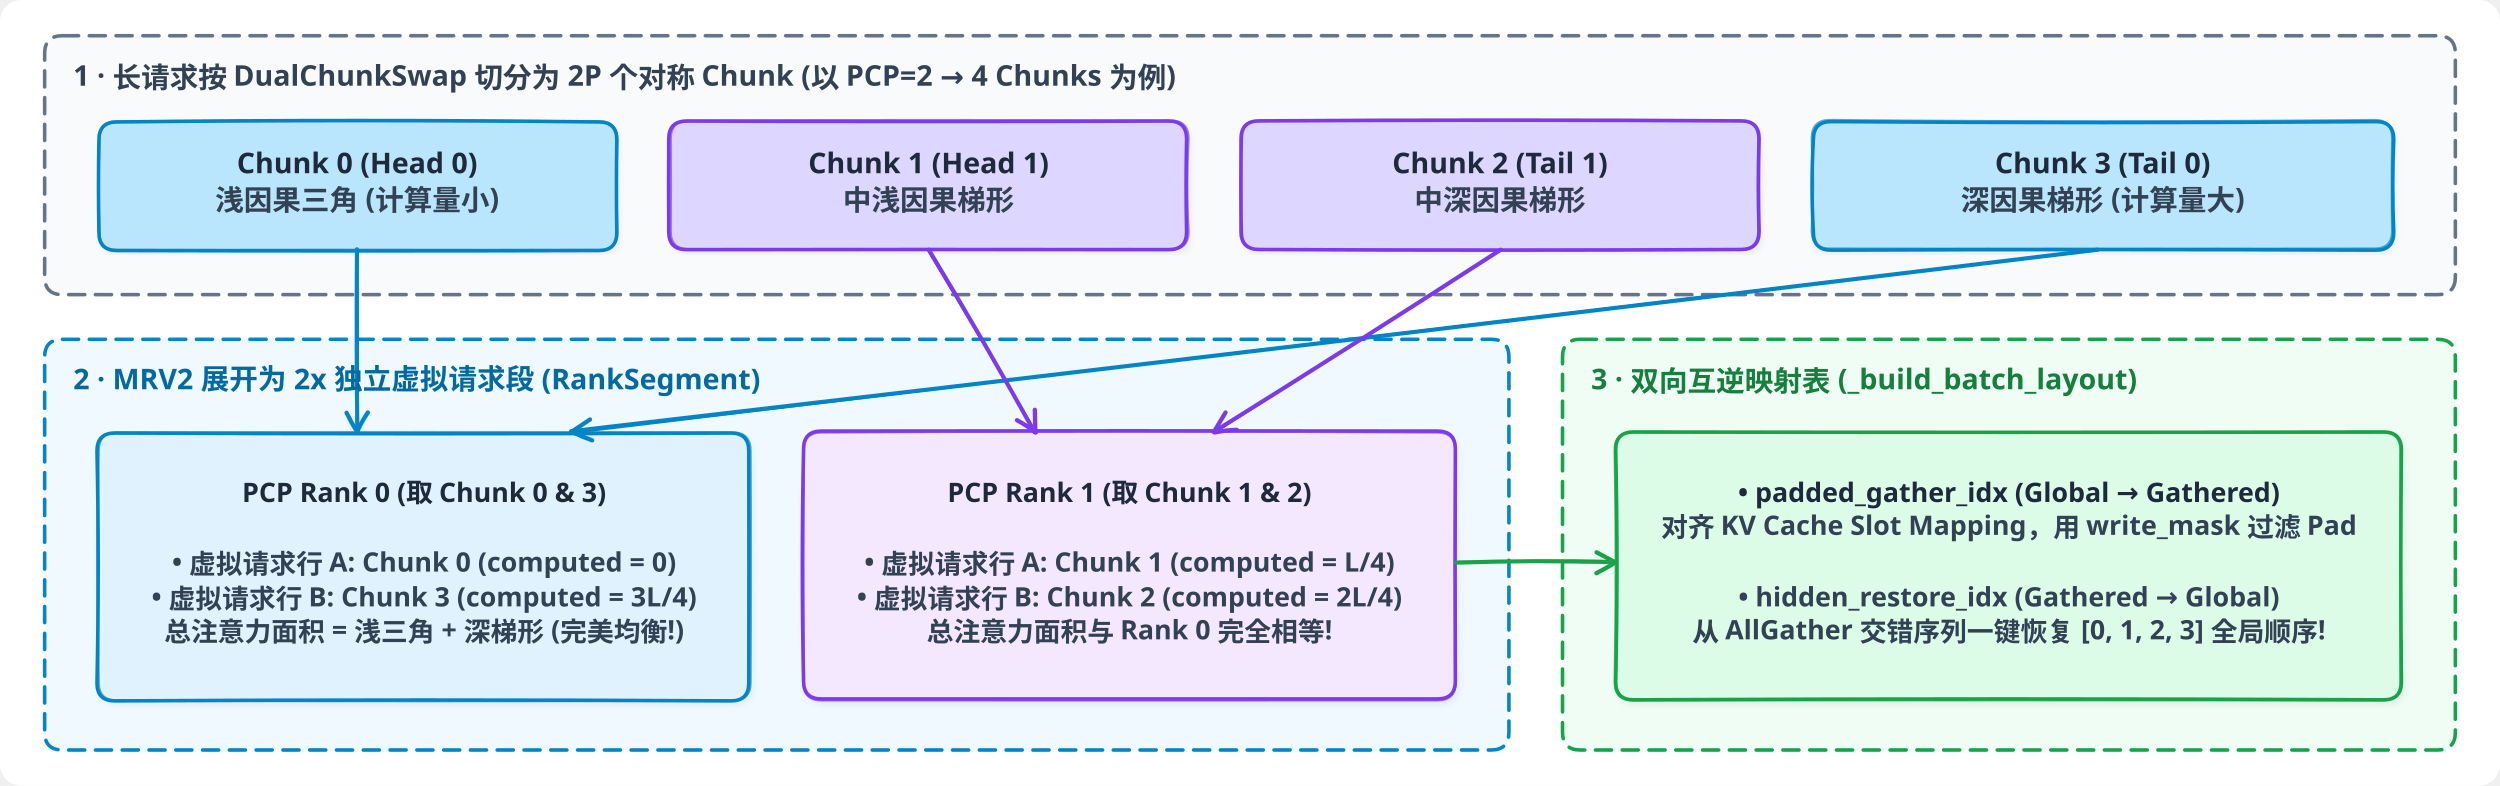
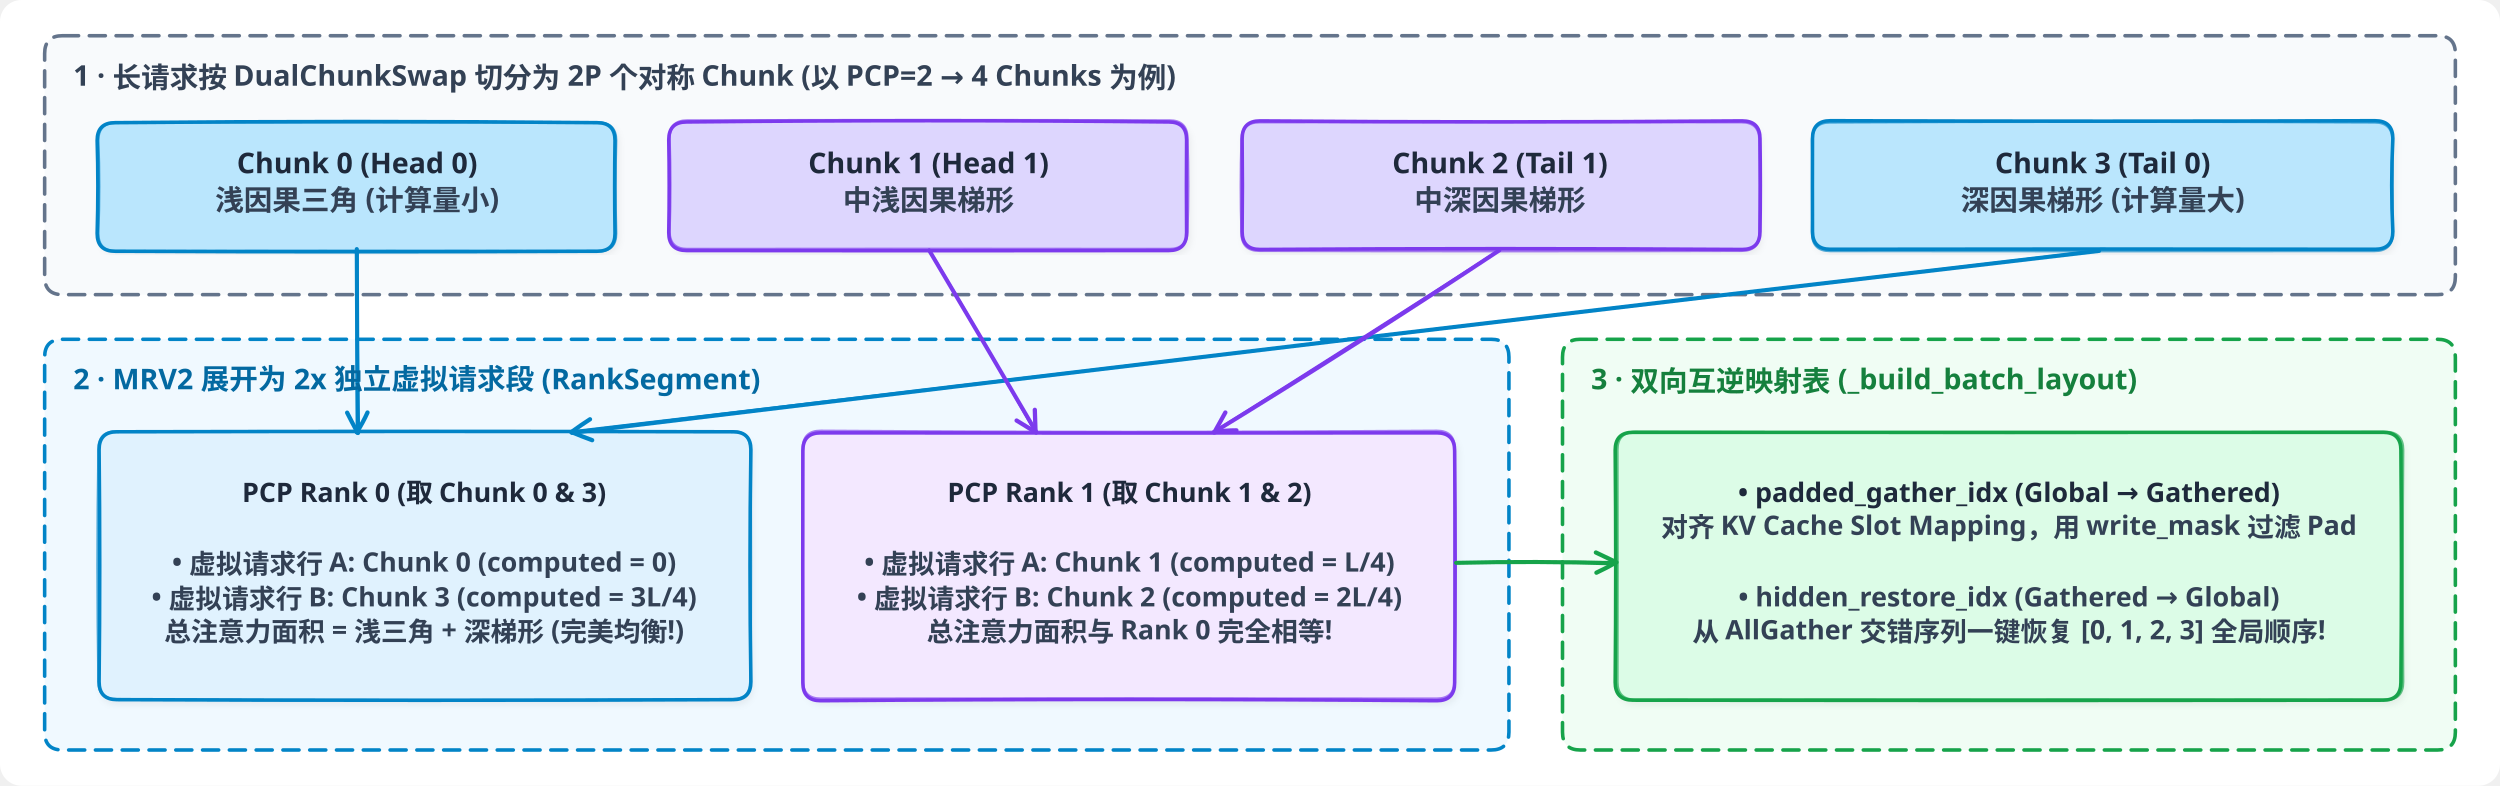
<svg xmlns="http://www.w3.org/2000/svg" viewBox="0 0 1400 440" width="1400" height="440" font-family="'Comic Sans MS', 'Segoe Print', 'Bradley Hand', 'Chalkboard SE', 'Microsoft YaHei', sans-serif">
  <defs>
    <filter id="paper-shadow" x="-2%" y="-2%" width="104%" height="106%">
      <feDropShadow dx="1.5" dy="2.5" stdDeviation="2" flood-color="#0f172a" flood-opacity="0.07" />
    </filter>
  </defs>
  <rect x="0" y="0" width="1400" height="440" fill="#ffffff" rx="12" />
  <path d="M 35.0 20 L 1365.0 20 Q 1375 20 1375 30.0 L 1375 155.0 Q 1375 165 1365.0 165 L 35.0 165 Q 25 165 25 155.0 L 25 30.0 Q 25 20 35.0 20 Z" fill="#f8fafc" stroke="none" />
  <path d="M 35.0 20 L 1365.0 20 Q 1375 20 1375 30.0 L 1375 155.0 Q 1375 165 1365.0 165 L 35.0 165 Q 25 165 25 155.0 L 25 30.0 Q 25 20 35.0 20 Z" fill="none" stroke="#64748b" stroke-width="2" stroke-linecap="round" stroke-linejoin="round" opacity="1" stroke-dasharray="9 6" />
  <path d="M 65.0 68 L 335.0 68 Q 345 68 345 78.0 L 345 130.0 Q 345 140 335.0 140 L 65.0 140 Q 55 140 55 130.0 L 55 78.0 Q 55 68 65.0 68 Z" fill="#bae6fd" stroke="none" filter="url(#paper-shadow)" />
-   <path d="M 65.4 68.3 Q 200.0 66.7 335.4 68.3 Q 345.4 68.3 345.4 78.3 Q 345.0 104.0 345.4 130.3 Q 345.4 140.3 335.4 140.3 Q 200.0 140.7 65.4 140.3 Q 55.4 140.3 55.4 130.3 Q 54.9 104.0 55.4 78.3 Q 55.4 68.3 65.4 68.3" fill="none" stroke="#0284c7" stroke-width="2" stroke-linecap="round" stroke-linejoin="round" opacity="1" />
-   <path d="M 65.6 68.1 Q 200.0 67.2 335.6 68.1 Q 345.6 68.1 345.6 78.1 Q 344.9 104.0 345.6 130.1 Q 345.6 140.1 335.6 140.1 Q 200.0 139.8 65.6 140.1 Q 55.6 140.1 55.6 130.1 Q 54.8 104.0 55.6 78.1 Q 55.6 68.1 65.6 68.1" fill="none" stroke="#0284c7" stroke-width="1.5" stroke-linecap="round" stroke-linejoin="round" opacity="0.65" />
+   <path d="M 64.4 68.7 Q 200.0 67.4 334.4 68.7 Q 344.4 68.7 344.4 78.7 Q 344.0 104.0 344.4 130.7 Q 344.4 140.7 334.4 140.7 Q 200.0 141.3 64.4 140.7 Q 54.4 140.7 54.4 130.7 Q 55.2 104.0 54.4 78.7 Q 54.4 68.7 64.4 68.7" fill="none" stroke="#0284c7" stroke-width="2" stroke-linecap="round" stroke-linejoin="round" opacity="1" />
+   <path d="M 65.0 68.7 Q 200.0 68.2 335.0 68.7 Q 345.0 68.7 345.0 78.7 Q 344.3 104.0 345.0 130.7 Q 345.0 140.7 335.0 140.7 Q 200.0 140.2 65.0 140.7 Q 55.0 140.7 55.0 130.7 Q 56.0 104.0 55.0 78.7 Q 55.0 68.7 65.0 68.7" fill="none" stroke="#0284c7" stroke-width="1.5" stroke-linecap="round" stroke-linejoin="round" opacity="0.65" />
  <path d="M 385.0 68 L 655.0 68 Q 665 68 665 78.0 L 665 130.0 Q 665 140 655.0 140 L 385.0 140 Q 375 140 375 130.0 L 375 78.0 Q 375 68 385.0 68 Z" fill="#ddd6fe" stroke="none" filter="url(#paper-shadow)" />
-   <path d="M 384.5 67.8 Q 520.0 68.3 654.5 67.8 Q 664.5 67.8 664.5 77.8 Q 663.9 104.0 664.5 129.8 Q 664.5 139.8 654.5 139.8 Q 520.0 139.6 384.5 139.8 Q 374.5 139.8 374.5 129.8 Q 374.3 104.0 374.5 77.8 Q 374.5 67.8 384.5 67.8" fill="none" stroke="#7c3aed" stroke-width="2" stroke-linecap="round" stroke-linejoin="round" opacity="1" />
-   <path d="M 385.5 67.6 Q 520.0 67.1 655.5 67.6 Q 665.5 67.6 665.5 77.6 Q 664.1 104.0 665.5 129.6 Q 665.5 139.6 655.5 139.6 Q 520.0 139.7 385.5 139.6 Q 375.5 139.6 375.5 129.6 Q 375.7 104.0 375.5 77.6 Q 375.5 67.6 385.5 67.6" fill="none" stroke="#7c3aed" stroke-width="1.5" stroke-linecap="round" stroke-linejoin="round" opacity="0.65" />
+   <path d="M 384.5 68.3 Q 520.0 66.9 654.5 68.3 Q 664.5 68.3 664.5 78.3 Q 664.3 104.0 664.5 130.3 Q 664.5 140.3 654.5 140.3 Q 520.0 140.5 384.5 140.3 Q 374.5 140.3 374.5 130.3 Q 375.0 104.0 374.5 78.3 Q 374.5 68.3 384.5 68.3" fill="none" stroke="#7c3aed" stroke-width="2" stroke-linecap="round" stroke-linejoin="round" opacity="1" />
+   <path d="M 384.9 67.5 Q 520.0 67.1 654.9 67.5 Q 664.9 67.5 664.9 77.5 Q 665.8 104.0 664.9 129.5 Q 664.9 139.5 654.9 139.5 Q 520.0 139.3 384.9 139.5 Q 374.9 139.5 374.9 129.5 Q 375.8 104.0 374.9 77.5 Q 374.9 67.5 384.9 67.5" fill="none" stroke="#7c3aed" stroke-width="1.5" stroke-linecap="round" stroke-linejoin="round" opacity="0.65" />
  <path d="M 705.0 68 L 975.0 68 Q 985 68 985 78.0 L 985 130.0 Q 985 140 975.0 140 L 705.0 140 Q 695 140 695 130.0 L 695 78.0 Q 695 68 705.0 68 Z" fill="#ddd6fe" stroke="none" filter="url(#paper-shadow)" />
-   <path d="M 705.1 67.7 Q 840.0 66.8 975.1 67.7 Q 985.1 67.7 985.1 77.7 Q 984.4 104.0 985.1 129.7 Q 985.1 139.7 975.1 139.7 Q 840.0 140.5 705.1 139.7 Q 695.1 139.7 695.1 129.7 Q 694.7 104.0 695.1 77.7 Q 695.1 67.7 705.1 67.7" fill="none" stroke="#7c3aed" stroke-width="2" stroke-linecap="round" stroke-linejoin="round" opacity="1" />
-   <path d="M 704.7 67.7 Q 840.0 67.6 974.7 67.7 Q 984.7 67.7 984.7 77.7 Q 984.2 104.0 984.7 129.7 Q 984.7 139.7 974.7 139.7 Q 840.0 140.0 704.7 139.7 Q 694.7 139.7 694.7 129.7 Q 695.2 104.0 694.7 77.7 Q 694.7 67.7 704.7 67.7" fill="none" stroke="#7c3aed" stroke-width="1.5" stroke-linecap="round" stroke-linejoin="round" opacity="0.65" />
+   <path d="M 705.6 67.7 Q 840.0 68.8 975.6 67.7 Q 985.6 67.7 985.6 77.7 Q 986.0 104.0 985.6 129.7 Q 985.6 139.7 975.6 139.7 Q 840.0 138.8 705.6 139.7 Q 695.6 139.7 695.6 129.7 Q 695.9 104.0 695.6 77.7 Q 695.6 67.7 705.6 67.7" fill="none" stroke="#7c3aed" stroke-width="2" stroke-linecap="round" stroke-linejoin="round" opacity="1" />
+   <path d="M 705.3 68.4 Q 840.0 68.1 975.3 68.4 Q 985.3 68.4 985.3 78.4 Q 985.6 104.0 985.3 130.4 Q 985.3 140.4 975.3 140.4 Q 840.0 140.8 705.3 140.4 Q 695.3 140.4 695.3 130.4 Q 694.5 104.0 695.3 78.4 Q 695.3 68.4 705.3 68.4" fill="none" stroke="#7c3aed" stroke-width="1.5" stroke-linecap="round" stroke-linejoin="round" opacity="0.65" />
  <path d="M 1025.0 68 L 1330.0 68 Q 1340 68 1340 78.0 L 1340 130.0 Q 1340 140 1330.0 140 L 1025.0 140 Q 1015 140 1015 130.0 L 1015 78.0 Q 1015 68 1025.0 68 Z" fill="#bae6fd" stroke="none" filter="url(#paper-shadow)" />
-   <path d="M 1025.5 68.1 Q 1177.5 69.2 1330.5 68.1 Q 1340.5 68.1 1340.5 78.1 Q 1339.4 104.0 1340.5 130.1 Q 1340.5 140.1 1330.5 140.1 Q 1177.5 139.4 1025.5 140.1 Q 1015.5 140.1 1015.5 130.1 Q 1014.0 104.0 1015.5 78.1 Q 1015.5 68.1 1025.5 68.1" fill="none" stroke="#0284c7" stroke-width="2" stroke-linecap="round" stroke-linejoin="round" opacity="1" />
-   <path d="M 1024.7 67.3 Q 1177.5 68.8 1329.7 67.3 Q 1339.7 67.3 1339.7 77.3 Q 1339.3 104.0 1339.7 129.3 Q 1339.7 139.3 1329.7 139.3 Q 1177.5 139.6 1024.7 139.3 Q 1014.7 139.3 1014.7 129.3 Q 1015.7 104.0 1014.7 77.3 Q 1014.7 67.3 1024.7 67.3" fill="none" stroke="#0284c7" stroke-width="1.5" stroke-linecap="round" stroke-linejoin="round" opacity="0.65" />
+   <path d="M 1025.0 67.6 Q 1177.5 68.1 1330.0 67.6 Q 1340.0 67.6 1340.0 77.6 Q 1338.7 104.0 1340.0 129.6 Q 1340.0 139.6 1330.0 139.6 Q 1177.5 139.3 1025.0 139.6 Q 1015.0 139.6 1015.0 129.6 Q 1014.9 104.0 1015.0 77.6 Q 1015.0 67.6 1025.0 67.6" fill="none" stroke="#0284c7" stroke-width="2" stroke-linecap="round" stroke-linejoin="round" opacity="1" />
+   <path d="M 1024.8 68.5 Q 1177.5 67.7 1329.8 68.5 Q 1339.8 68.5 1339.8 78.5 Q 1339.7 104.0 1339.8 130.5 Q 1339.8 140.5 1329.8 140.5 Q 1177.5 140.7 1024.8 140.5 Q 1014.8 140.5 1014.8 130.5 Q 1015.3 104.0 1014.8 78.5 Q 1014.8 68.5 1024.8 68.5" fill="none" stroke="#0284c7" stroke-width="1.5" stroke-linecap="round" stroke-linejoin="round" opacity="0.65" />
  <path d="M 35.0 190 L 835.0 190 Q 845 190 845 200.0 L 845 410.0 Q 845 420 835.0 420 L 35.0 420 Q 25 420 25 410.0 L 25 200.0 Q 25 190 35.0 190 Z" fill="#f0f9ff" stroke="none" />
  <path d="M 35.0 190 L 835.0 190 Q 845 190 845 200.0 L 845 410.0 Q 845 420 835.0 420 L 35.0 420 Q 25 420 25 410.0 L 25 200.0 Q 25 190 35.0 190 Z" fill="none" stroke="#0284c7" stroke-width="2" stroke-linecap="round" stroke-linejoin="round" opacity="1" stroke-dasharray="9 6" />
  <path d="M 65.0 242 L 410.0 242 Q 420 242 420 252.0 L 420 382.0 Q 420 392 410.0 392 L 65.0 392 Q 55 392 55 382.0 L 55 252.0 Q 55 242 65.0 242 Z" fill="#e0f2fe" stroke="none" filter="url(#paper-shadow)" />
-   <path d="M 64.3 242.5 Q 237.5 243.3 409.3 242.5 Q 419.3 242.5 419.3 252.5 Q 419.5 317.0 419.3 382.5 Q 419.3 392.5 409.3 392.5 Q 237.5 391.5 64.3 392.5 Q 54.3 392.5 54.3 382.5 Q 55.7 317.0 54.3 252.5 Q 54.3 242.5 64.3 242.5" fill="none" stroke="#0284c7" stroke-width="2" stroke-linecap="round" stroke-linejoin="round" opacity="1" />
-   <path d="M 65.2 242.3 Q 237.5 241.8 410.2 242.3 Q 420.2 242.3 420.2 252.3 Q 420.6 317.0 420.2 382.3 Q 420.2 392.3 410.2 392.3 Q 237.5 392.8 65.2 392.3 Q 55.2 392.3 55.2 382.3 Q 54.0 317.0 55.2 252.3 Q 55.2 242.3 65.2 242.3" fill="none" stroke="#0284c7" stroke-width="1.5" stroke-linecap="round" stroke-linejoin="round" opacity="0.65" />
+   <path d="M 65.5 241.8 Q 237.5 241.4 410.5 241.8 Q 420.5 241.8 420.5 251.8 Q 419.5 317.0 420.5 381.8 Q 420.5 391.8 410.5 391.8 Q 237.5 392.5 65.5 391.8 Q 55.5 391.8 55.5 381.8 Q 56.2 317.0 55.5 251.8 Q 55.5 241.8 65.5 241.8" fill="none" stroke="#0284c7" stroke-width="2" stroke-linecap="round" stroke-linejoin="round" opacity="1" />
+   <path d="M 65.2 241.6 Q 237.5 241.3 410.2 241.6 Q 420.2 241.6 420.2 251.6 Q 420.8 317.0 420.2 381.6 Q 420.2 391.6 410.2 391.6 Q 237.5 392.7 65.2 391.6 Q 55.2 391.6 55.2 381.6 Q 54.1 317.0 55.2 251.6 Q 55.2 241.6 65.2 241.6" fill="none" stroke="#0284c7" stroke-width="1.5" stroke-linecap="round" stroke-linejoin="round" opacity="0.65" />
  <path d="M 460.0 242 L 805.0 242 Q 815 242 815 252.0 L 815 382.0 Q 815 392 805.0 392 L 460.0 392 Q 450 392 450 382.0 L 450 252.0 Q 450 242 460.0 242 Z" fill="#f3e8ff" stroke="none" filter="url(#paper-shadow)" />
-   <path d="M 460.0 241.4 Q 632.5 241.1 805.0 241.4 Q 815.0 241.4 815.0 251.4 Q 814.7 317.0 815.0 381.4 Q 815.0 391.4 805.0 391.4 Q 632.5 391.4 460.0 391.4 Q 450.0 391.4 450.0 381.4 Q 448.6 317.0 450.0 251.4 Q 450.0 241.4 460.0 241.4" fill="none" stroke="#7c3aed" stroke-width="2" stroke-linecap="round" stroke-linejoin="round" opacity="1" />
-   <path d="M 460.0 242.1 Q 632.5 241.0 805.0 242.1 Q 815.0 242.1 815.0 252.1 Q 814.6 317.0 815.0 382.1 Q 815.0 392.1 805.0 392.1 Q 632.5 392.2 460.0 392.1 Q 450.0 392.1 450.0 382.1 Q 449.7 317.0 450.0 252.1 Q 450.0 242.1 460.0 242.1" fill="none" stroke="#7c3aed" stroke-width="1.5" stroke-linecap="round" stroke-linejoin="round" opacity="0.65" />
+   <path d="M 459.6 242.4 Q 632.5 242.6 804.6 242.4 Q 814.6 242.4 814.6 252.4 Q 815.2 317.0 814.6 382.4 Q 814.6 392.4 804.6 392.4 Q 632.5 391.0 459.6 392.4 Q 449.6 392.4 449.6 382.4 Q 449.5 317.0 449.6 252.4 Q 449.6 242.4 459.6 242.4" fill="none" stroke="#7c3aed" stroke-width="2" stroke-linecap="round" stroke-linejoin="round" opacity="1" />
+   <path d="M 459.6 241.3 Q 632.5 242.6 804.6 241.3 Q 814.6 241.3 814.6 251.3 Q 814.3 317.0 814.6 381.3 Q 814.6 391.3 804.6 391.3 Q 632.5 391.1 459.6 391.3 Q 449.6 391.3 449.6 381.3 Q 449.1 317.0 449.6 251.3 Q 449.6 241.3 459.6 241.3" fill="none" stroke="#7c3aed" stroke-width="1.5" stroke-linecap="round" stroke-linejoin="round" opacity="0.65" />
  <path d="M 885.0 190 L 1365.0 190 Q 1375 190 1375 200.0 L 1375 410.0 Q 1375 420 1365.0 420 L 885.0 420 Q 875 420 875 410.0 L 875 200.0 Q 875 190 885.0 190 Z" fill="#f0fdf4" stroke="none" />
  <path d="M 885.0 190 L 1365.0 190 Q 1375 190 1375 200.0 L 1375 410.0 Q 1375 420 1365.0 420 L 885.0 420 Q 875 420 875 410.0 L 875 200.0 Q 875 190 885.0 190 Z" fill="none" stroke="#16a34a" stroke-width="2" stroke-linecap="round" stroke-linejoin="round" opacity="1" stroke-dasharray="9 6" />
  <path d="M 915.0 242 L 1335.0 242 Q 1345 242 1345 252.0 L 1345 382.0 Q 1345 392 1335.0 392 L 915.0 392 Q 905 392 905 382.0 L 905 252.0 Q 905 242 915.0 242 Z" fill="#dcfce7" stroke="none" filter="url(#paper-shadow)" />
-   <path d="M 914.8 241.9 Q 1125.0 242.3 1334.8 241.9 Q 1344.8 241.9 1344.8 251.9 Q 1344.1 317.0 1344.8 381.9 Q 1344.8 391.9 1334.8 391.9 Q 1125.0 390.9 914.8 391.9 Q 904.8 391.9 904.8 381.9 Q 906.2 317.0 904.8 251.9 Q 904.8 241.9 914.8 241.9" fill="none" stroke="#16a34a" stroke-width="2" stroke-linecap="round" stroke-linejoin="round" opacity="1" />
-   <path d="M 914.3 242.1 Q 1125.0 242.4 1334.3 242.1 Q 1344.3 242.1 1344.3 252.1 Q 1344.3 317.0 1344.3 382.1 Q 1344.3 392.1 1334.3 392.1 Q 1125.0 392.0 914.3 392.1 Q 904.3 392.1 904.3 382.1 Q 905.5 317.0 904.3 252.1 Q 904.3 242.1 914.3 242.1" fill="none" stroke="#16a34a" stroke-width="1.5" stroke-linecap="round" stroke-linejoin="round" opacity="0.65" />
-   <path d="M 199.9 139.6 Q 199.5 190.4 200.1 241.7" fill="none" stroke="#0284c7" stroke-width="2.3" stroke-linecap="round" />
-   <path d="M 199.9 140.3 Q 200.7 190.9 200.0 242.2" fill="none" stroke="#0284c7" stroke-width="1.4" stroke-linecap="round" />
-   <path d="M 199.9 242.0 Q 202.4 236.3 206.0 231.0" fill="none" stroke="#0284c7" stroke-width="2.4" stroke-linecap="round" />
-   <path d="M 200.1 242.1 Q 196.6 236.4 194.1 231.2" fill="none" stroke="#0284c7" stroke-width="2.4" stroke-linecap="round" />
-   <path d="M 1174.7 139.8 Q 747.5 191.8 319.8 241.5" fill="none" stroke="#0284c7" stroke-width="2.3" stroke-linecap="round" />
-   <path d="M 1175.0 140.0 Q 746.8 190.9 319.9 242.4" fill="none" stroke="#0284c7" stroke-width="1.4" stroke-linecap="round" />
-   <path d="M 320.2 241.9 Q 325.9 244.5 331.6 246.6" fill="none" stroke="#0284c7" stroke-width="2.4" stroke-linecap="round" />
-   <path d="M 319.8 242.0 Q 325.5 238.1 330.4 234.9" fill="none" stroke="#0284c7" stroke-width="2.4" stroke-linecap="round" />
-   <path d="M 520.1 139.8 Q 551.4 191.7 579.4 242.1" fill="none" stroke="#7c3aed" stroke-width="2.3" stroke-linecap="round" />
-   <path d="M 519.8 140.2 Q 550.7 191.7 579.8 241.7" fill="none" stroke="#7c3aed" stroke-width="1.4" stroke-linecap="round" />
-   <path d="M 579.8 241.8 Q 579.7 236.1 579.5 229.5" fill="none" stroke="#7c3aed" stroke-width="2.4" stroke-linecap="round" />
-   <path d="M 580.1 242.2 Q 575.1 238.4 569.5 235.3" fill="none" stroke="#7c3aed" stroke-width="2.4" stroke-linecap="round" />
-   <path d="M 840.4 139.8 Q 760.9 191.3 679.6 241.9" fill="none" stroke="#7c3aed" stroke-width="2.3" stroke-linecap="round" />
-   <path d="M 840.3 140.3 Q 760.7 191.0 679.8 242.3" fill="none" stroke="#7c3aed" stroke-width="1.4" stroke-linecap="round" />
-   <path d="M 680.2 242.2 Q 686.1 240.9 692.6 240.7" fill="none" stroke="#7c3aed" stroke-width="2.4" stroke-linecap="round" />
-   <path d="M 679.8 241.8 Q 683.2 236.1 686.3 231.0" fill="none" stroke="#7c3aed" stroke-width="2.4" stroke-linecap="round" />
-   <path d="M 815.4 315.1 Q 859.2 313.6 904.8 314.7" fill="none" stroke="#16a34a" stroke-width="2.3" stroke-linecap="round" />
-   <path d="M 815.2 314.7 Q 860.6 314.3 904.8 315.1" fill="none" stroke="#16a34a" stroke-width="1.4" stroke-linecap="round" />
-   <path d="M 904.9 315.1 Q 899.2 312.1 894.1 309.3" fill="none" stroke="#16a34a" stroke-width="2.4" stroke-linecap="round" />
-   <path d="M 904.8 314.9 Q 899.9 317.9 894.0 321.0" fill="none" stroke="#16a34a" stroke-width="2.4" stroke-linecap="round" />
+   <path d="M 914.5 242.1 Q 1125.0 242.2 1334.5 242.1 Q 1344.5 242.1 1344.5 252.1 Q 1345.1 317.0 1344.5 382.1 Q 1344.5 392.1 1334.5 392.1 Q 1125.0 392.4 914.5 392.1 Q 904.5 392.1 904.5 382.1 Q 905.1 317.0 904.5 252.1 Q 904.5 242.1 914.5 242.1" fill="none" stroke="#16a34a" stroke-width="2" stroke-linecap="round" stroke-linejoin="round" opacity="1" />
+   <path d="M 915.7 241.9 Q 1125.0 242.8 1335.7 241.9 Q 1345.7 241.9 1345.7 251.9 Q 1345.2 317.0 1345.7 381.9 Q 1345.7 391.9 1335.7 391.9 Q 1125.0 391.5 915.7 391.9 Q 905.7 391.9 905.7 381.9 Q 905.9 317.0 905.7 251.9 Q 905.7 241.9 915.7 241.9" fill="none" stroke="#16a34a" stroke-width="1.5" stroke-linecap="round" stroke-linejoin="round" opacity="0.65" />
+   <path d="M 199.8 139.5 Q 199.9 190.7 200.5 242.5" fill="none" stroke="#0284c7" stroke-width="2.3" stroke-linecap="round" />
+   <path d="M 200.2 140.3 Q 199.6 191.3 199.9 241.7" fill="none" stroke="#0284c7" stroke-width="1.4" stroke-linecap="round" />
+   <path d="M 199.8 242.1 Q 203.4 236.4 205.8 231.0" fill="none" stroke="#0284c7" stroke-width="2.4" stroke-linecap="round" />
+   <path d="M 200.2 242.2 Q 196.9 236.1 194.4 231.1" fill="none" stroke="#0284c7" stroke-width="2.4" stroke-linecap="round" />
+   <path d="M 1175.5 140.5 Q 748.1 190.5 320.3 242.4" fill="none" stroke="#0284c7" stroke-width="2.3" stroke-linecap="round" />
+   <path d="M 1175.2 140.3 Q 747.8 191.1 319.7 241.7" fill="none" stroke="#0284c7" stroke-width="1.4" stroke-linecap="round" />
+   <path d="M 320.1 242.0 Q 325.6 244.3 331.6 246.5" fill="none" stroke="#0284c7" stroke-width="2.4" stroke-linecap="round" />
+   <path d="M 319.9 242.0 Q 325.5 237.9 330.4 234.8" fill="none" stroke="#0284c7" stroke-width="2.4" stroke-linecap="round" />
+   <path d="M 520.4 140.3 Q 550.0 190.1 580.4 242.1" fill="none" stroke="#7c3aed" stroke-width="2.3" stroke-linecap="round" />
+   <path d="M 520.3 139.9 Q 550.9 191.0 579.8 242.0" fill="none" stroke="#7c3aed" stroke-width="1.4" stroke-linecap="round" />
+   <path d="M 579.9 241.9 Q 579.7 235.8 579.5 229.5" fill="none" stroke="#7c3aed" stroke-width="2.4" stroke-linecap="round" />
+   <path d="M 580.2 242.2 Q 575.0 239.0 569.3 235.5" fill="none" stroke="#7c3aed" stroke-width="2.4" stroke-linecap="round" />
+   <path d="M 839.6 140.2 Q 761.2 192.2 679.7 242.1" fill="none" stroke="#7c3aed" stroke-width="2.3" stroke-linecap="round" />
+   <path d="M 839.8 139.9 Q 759.7 191.6 679.9 241.7" fill="none" stroke="#7c3aed" stroke-width="1.4" stroke-linecap="round" />
+   <path d="M 679.9 242.0 Q 685.8 241.0 692.4 241.0" fill="none" stroke="#7c3aed" stroke-width="2.4" stroke-linecap="round" />
+   <path d="M 680.1 242.0 Q 683.1 236.5 686.2 231.0" fill="none" stroke="#7c3aed" stroke-width="2.4" stroke-linecap="round" />
+   <path d="M 815.5 315.2 Q 860.8 314.1 904.6 315.5" fill="none" stroke="#16a34a" stroke-width="2.3" stroke-linecap="round" />
+   <path d="M 815.1 315.1 Q 859.9 314.5 905.0 314.8" fill="none" stroke="#16a34a" stroke-width="1.4" stroke-linecap="round" />
+   <path d="M 905.2 314.9 Q 899.5 312.1 893.7 309.4" fill="none" stroke="#16a34a" stroke-width="2.4" stroke-linecap="round" />
+   <path d="M 904.9 315.0 Q 899.8 318.0 894.0 320.7" fill="none" stroke="#16a34a" stroke-width="2.4" stroke-linecap="round" />
  <text x="41.0" y="48.0" font-size="16" font-weight="700" fill="#334155" text-anchor="start">1 · 长请求按 DualChunkSwap 切分为 2P 个对称 Chunk (以 PCP=2 → 4 Chunks 为例)</text>
  <text x="200.0" y="97.0" font-size="16" font-weight="700" fill="#1e293b" text-anchor="middle">Chunk 0 (Head 0)</text>
  <text x="200.0" y="117.8" font-size="16" font-weight="600" fill="#334155" text-anchor="middle">浅因果三角 (计算量小)</text>
  <text x="520.0" y="97.0" font-size="16" font-weight="700" fill="#1e293b" text-anchor="middle">Chunk 1 (Head 1)</text>
  <text x="520.0" y="117.8" font-size="16" font-weight="600" fill="#334155" text-anchor="middle">中浅因果梯形</text>
  <text x="840.0" y="97.0" font-size="16" font-weight="700" fill="#1e293b" text-anchor="middle">Chunk 2 (Tail 1)</text>
  <text x="840.0" y="117.8" font-size="16" font-weight="600" fill="#334155" text-anchor="middle">中深因果梯形</text>
  <text x="1177.5" y="97.0" font-size="16" font-weight="700" fill="#1e293b" text-anchor="middle">Chunk 3 (Tail 0)</text>
  <text x="1177.5" y="117.8" font-size="16" font-weight="600" fill="#334155" text-anchor="middle">深因果梯形 (计算量大)</text>
  <text x="41.0" y="218.0" font-size="16" font-weight="700" fill="#0369a1" text-anchor="start">2 · MRV2 展开为 2x 独立虚拟请求段 (RankSegment)</text>
  <text x="237.5" y="281.1" font-size="15" font-weight="700" fill="#1e293b" text-anchor="middle">PCP Rank 0 (取 Chunk 0 &amp; 3)</text>
  <text x="237.5" y="300.6" font-size="15" font-weight="600" fill="#334155" text-anchor="middle" />
  <text x="237.5" y="320.1" font-size="15" font-weight="600" fill="#334155" text-anchor="middle">• 虚拟请求行 A: Chunk 0 (computed = 0)</text>
  <text x="237.5" y="339.6" font-size="15" font-weight="600" fill="#334155" text-anchor="middle">• 虚拟请求行 B: Chunk 3 (computed = 3L/4)</text>
  <text x="237.5" y="359.1" font-size="15" font-weight="600" fill="#334155" text-anchor="middle">总注意力面积 = 浅三角 + 深梯形 (完美均衡!)</text>
  <text x="632.5" y="281.1" font-size="15" font-weight="700" fill="#1e293b" text-anchor="middle">PCP Rank 1 (取 Chunk 1 &amp; 2)</text>
  <text x="632.5" y="300.6" font-size="15" font-weight="600" fill="#334155" text-anchor="middle" />
  <text x="632.5" y="320.1" font-size="15" font-weight="600" fill="#334155" text-anchor="middle">• 虚拟请求行 A: Chunk 1 (computed = L/4)</text>
  <text x="632.5" y="339.6" font-size="15" font-weight="600" fill="#334155" text-anchor="middle">• 虚拟请求行 B: Chunk 2 (computed = 2L/4)</text>
  <text x="632.5" y="359.1" font-size="15" font-weight="600" fill="#334155" text-anchor="middle">总注意力面积与 Rank 0 完全相等!</text>
  <text x="891.0" y="218.0" font-size="16" font-weight="700" fill="#15803d" text-anchor="start">3 · 双向互逆映射表 (_build_batch_layout)</text>
  <text x="1125.0" y="281.1" font-size="15" font-weight="700" fill="#1e293b" text-anchor="middle">• padded_gather_idx (Global → Gathered)</text>
  <text x="1125.0" y="300.6" font-size="15" font-weight="600" fill="#334155" text-anchor="middle">  对齐 KV Cache Slot Mapping，用 write_mask 过滤 Pad</text>
  <text x="1125.0" y="320.1" font-size="15" font-weight="600" fill="#334155" text-anchor="middle" />
  <text x="1125.0" y="339.6" font-size="15" font-weight="600" fill="#334155" text-anchor="middle">• hidden_restore_idx (Gathered → Global)</text>
  <text x="1125.0" y="359.1" font-size="15" font-weight="600" fill="#334155" text-anchor="middle">  从 AllGather 交错序列一键恢复 [0, 1, 2, 3] 全局顺序!</text>
</svg>
